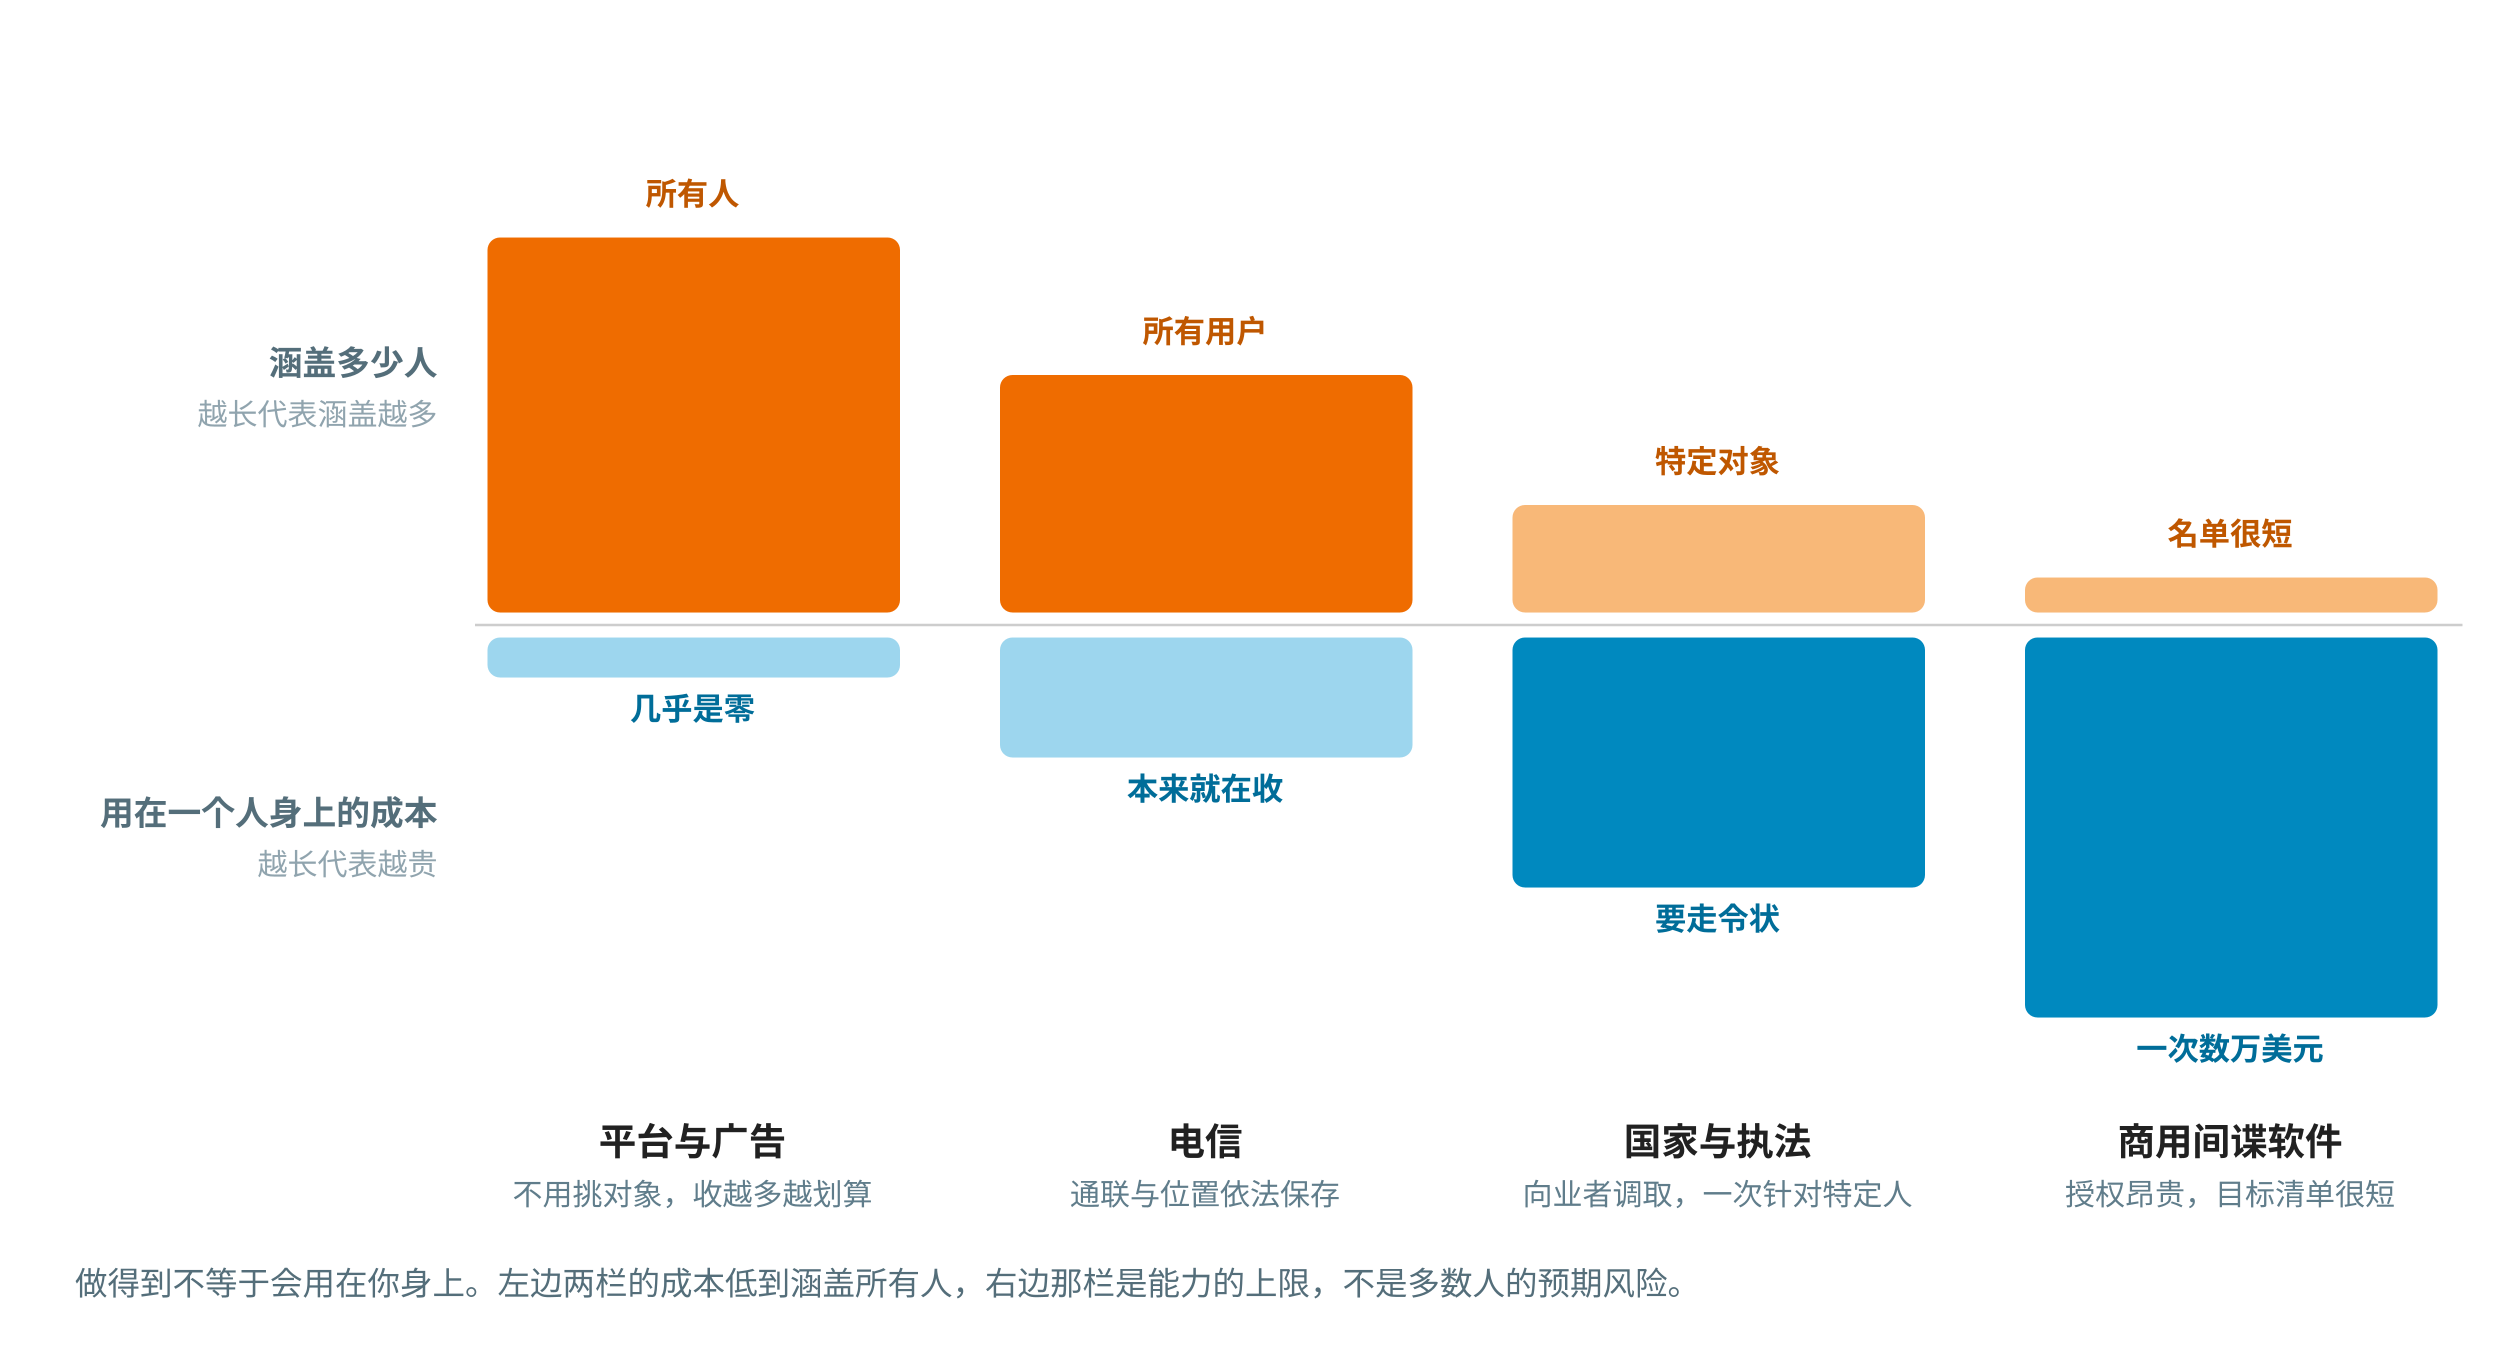
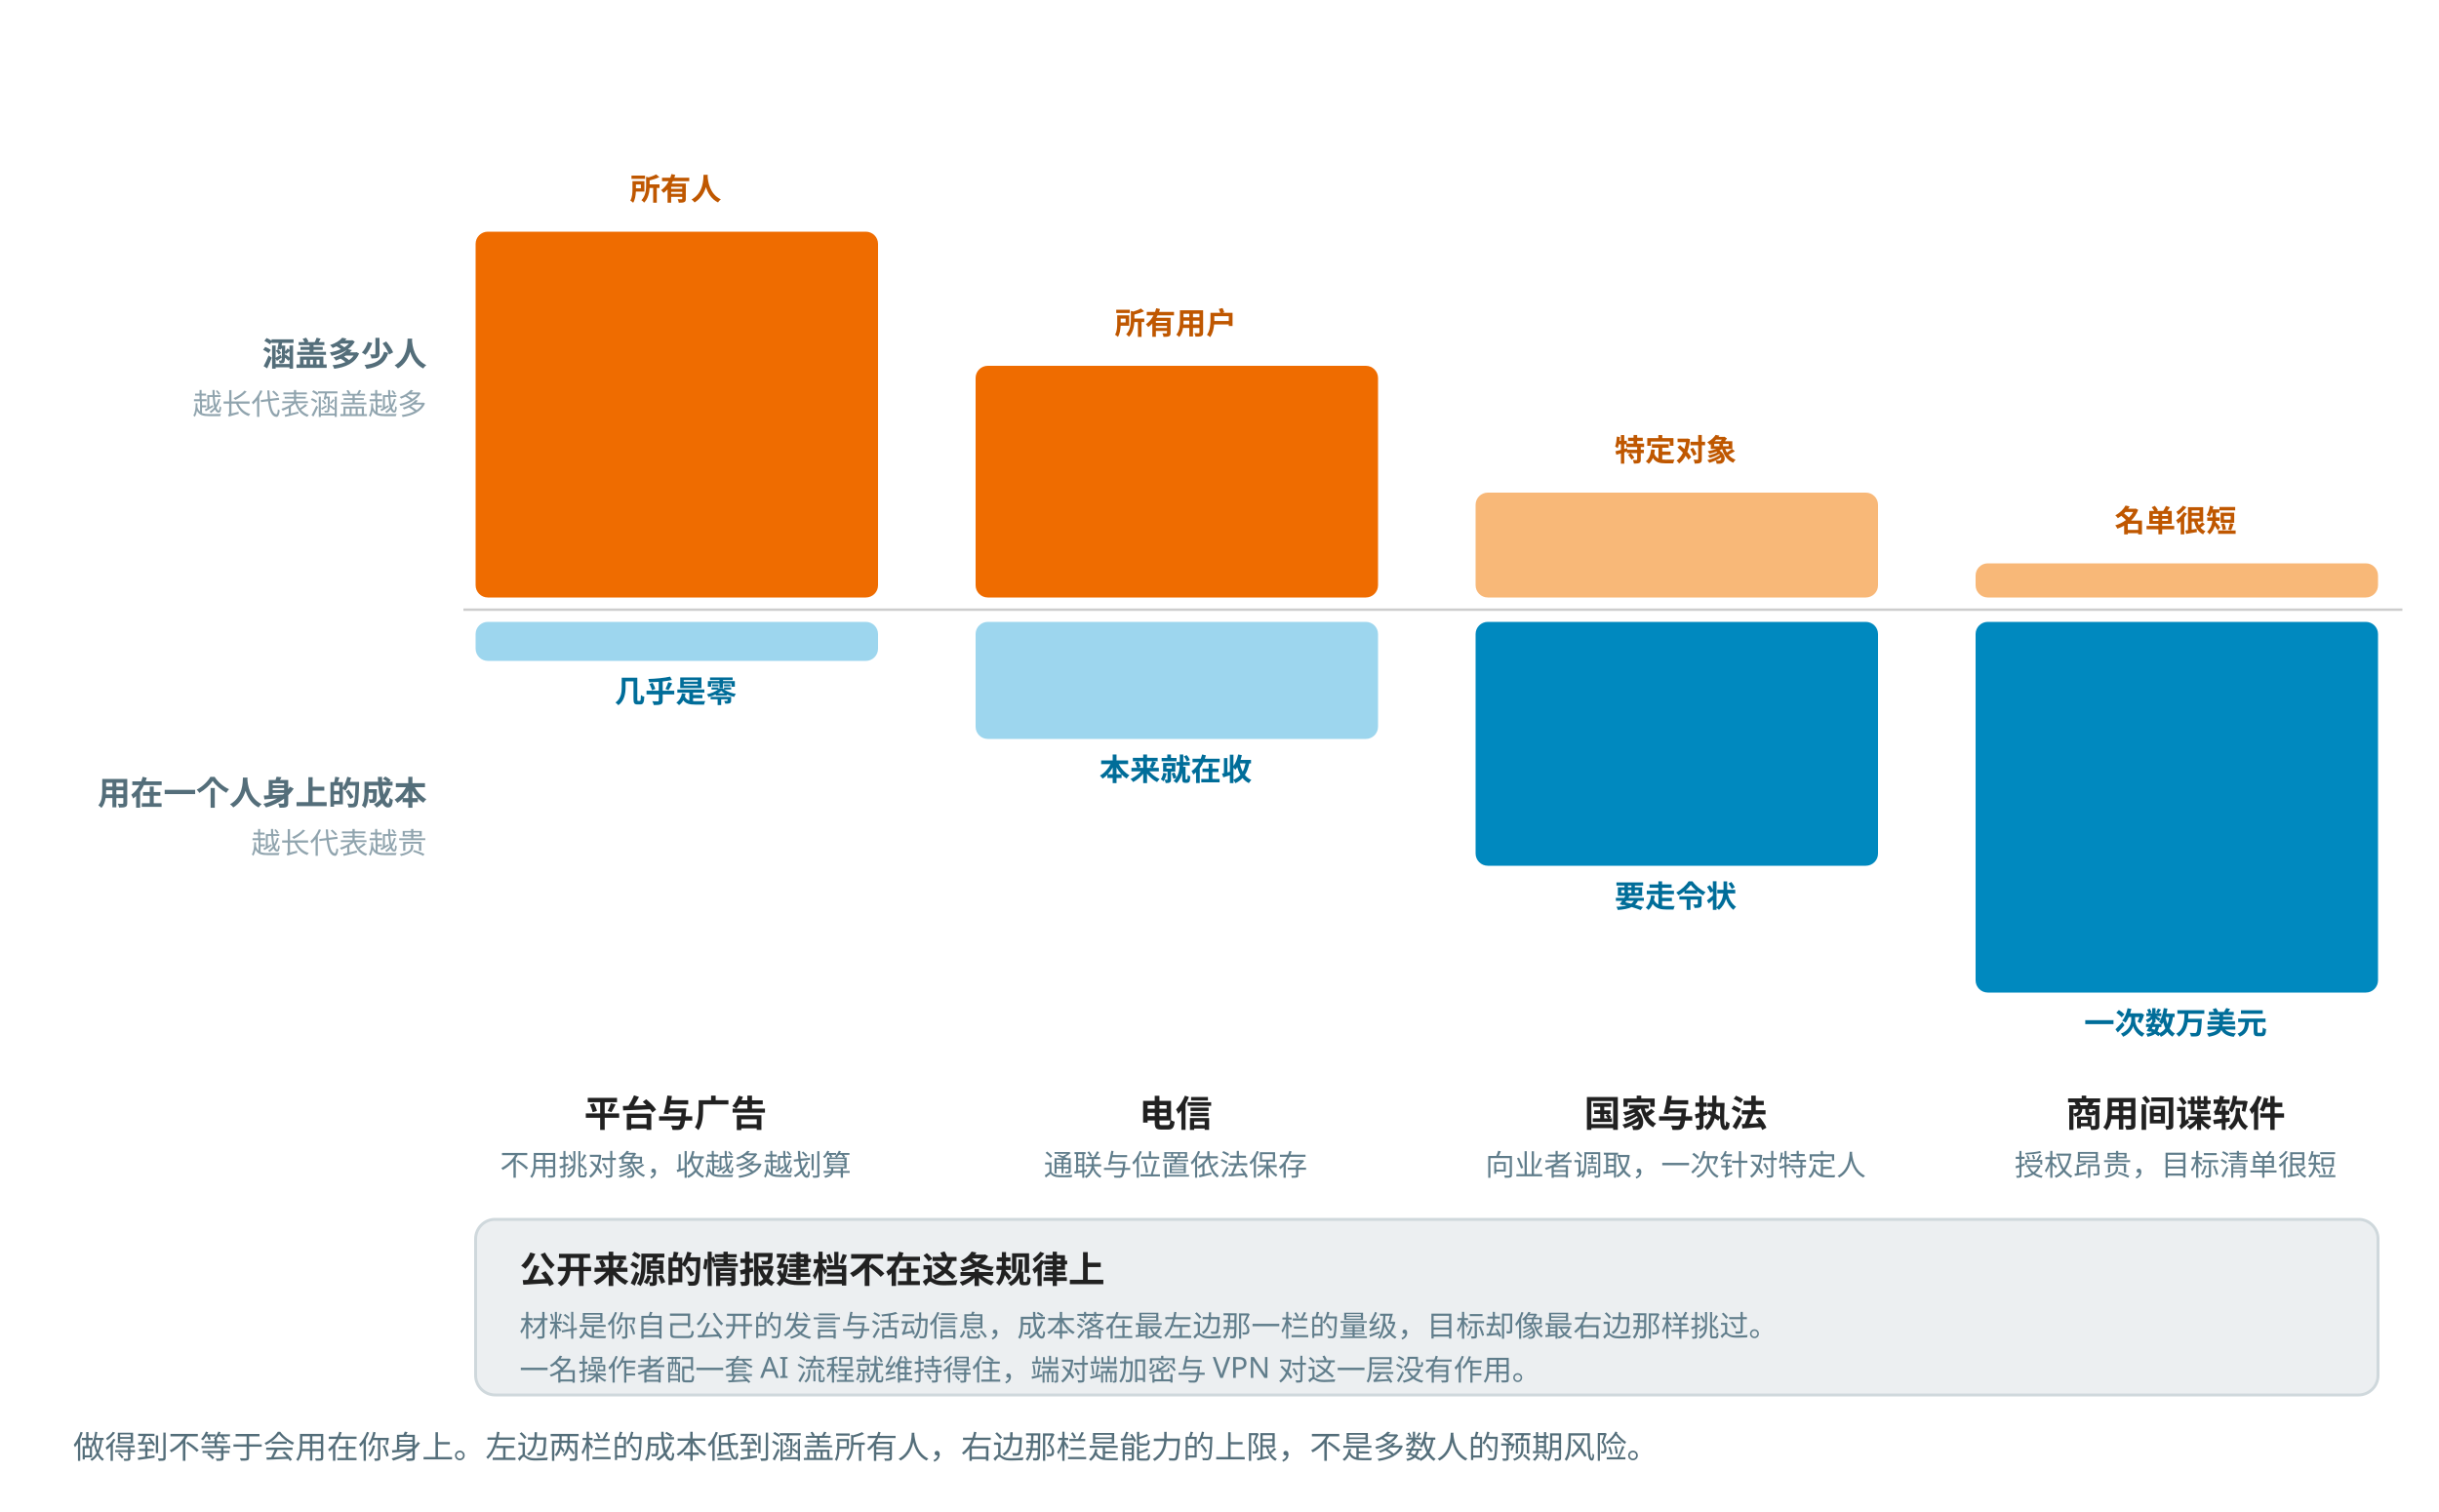
- <svg xmlns="http://www.w3.org/2000/svg" viewBox="0 0 1000 540" width="1000" height="540" role="img" aria-labelledby="title desc">
+ <svg xmlns="http://www.w3.org/2000/svg" viewBox="0 0 1000 620" width="1000" height="620" role="img" aria-labelledby="title desc">
  <style>
  /* 配色对齐 community/brand-assets.md 的色票。这个文件是被 img 标签引用的独立 SVG，
     取不到页面的 CSS 变量，只能写死 hex。橙色给涵盖范围，左边那两栏涵盖所有人，
     也是读者实际最需要处理的两层，跟站上其他示意图的语意一致。 */
  text { font-family: "Noto Sans TC", "PingFang TC", "Microsoft JhengHei", "Hiragino Sans GB", "Source Han Sans TC", sans-serif; }
  .reach { fill: #ef6c00; }
  .reach-faint { fill: #f8b878; }
  .cost { fill: #0089bf; }
  .cost-faint { fill: #9dd6ee; }
  .mid-line { stroke: #cdcdcd; stroke-width: 1; }
  .side { fill: #546e7a; font-size: 13.5px; font-weight: 600; }
  .side-sub { fill: #90a4ae; font-size: 12px; }
  .layer { fill: #212121; font-size: 15px; font-weight: 600; }
  .note { fill: #607d8b; font-size: 12px; }
  .val { font-size: 12.5px; font-weight: 600; }
  .val-reach { fill: #bf5700; }
  .val-cost { fill: #006d99; }
  .foot { fill: #546e7a; font-size: 13px; }
+   .band { fill: #eceff1; stroke: #cfd8dc; stroke-width: 1.2; }

  @media (prefers-color-scheme: dark) {
    .reach { fill: #ff8c1a; }
    .reach-faint { fill: #9c5f1f; }
    .cost { fill: #4dbfff; }
    .cost-faint { fill: #24647f; }
    .mid-line { stroke: #45505a; }
    .side { fill: #b0bec5; }
    .side-sub { fill: #78909c; }
    .layer { fill: #eceff1; }
    .note { fill: #90a4ae; }
    .val-reach { fill: #ffb74d; }
    .val-cost { fill: #4dbfff; }
    .foot { fill: #b0bec5; }
+     .band { fill: #23292e; stroke: #4b565e; }
  }
</style>
  <text class="side" x="175" y="150" text-anchor="end">涵盖多少人</text>
  <text class="side-sub" x="175" y="170" text-anchor="end">越长代表涵盖越多</text>
  <text class="side" x="175" y="330" text-anchor="end">用在一个人身上的成本</text>
  <text class="side-sub" x="175" y="350" text-anchor="end">越长代表越贵</text>
  <line class="mid-line" x1="190" y1="250" x2="985" y2="250" />
  <rect class="reach" x="195" y="95" width="165" height="150" rx="5" />
  <text class="val val-reach" x="277" y="82" text-anchor="middle">所有人</text>
  <rect class="cost-faint" x="195" y="255" width="165" height="16" rx="5" />
  <text class="val val-cost" x="277" y="288" text-anchor="middle">几乎是零</text>
  <rect class="reach" x="400" y="150" width="165" height="95" rx="5" />
  <text class="val val-reach" x="482" y="137" text-anchor="middle">所有用户</text>
  <rect class="cost-faint" x="400" y="255" width="165" height="48" rx="5" />
  <text class="val val-cost" x="482" y="320" text-anchor="middle">本来就在收</text>
  <rect class="reach-faint" x="605" y="202" width="165" height="43" rx="5" />
  <text class="val val-reach" x="687" y="189" text-anchor="middle">特定对象</text>
  <rect class="cost" x="605" y="255" width="165" height="100" rx="5" />
  <text class="val val-cost" x="687" y="372" text-anchor="middle">要走令状</text>
  <rect class="reach-faint" x="810" y="231" width="165" height="14" rx="5" />
  <text class="val val-reach" x="892" y="218" text-anchor="middle">名单很短</text>
  <rect class="cost" x="810" y="255" width="165" height="152" rx="5" />
  <text class="val val-cost" x="892" y="424" text-anchor="middle">一次数万美元</text>
  <text class="layer" x="277" y="462" text-anchor="middle">平台与广告</text>
  <text class="note" x="277" y="482" text-anchor="middle">不用挑对象，收越多越划算</text>
  <text class="layer" x="482" y="462" text-anchor="middle">电信</text>
  <text class="note" x="482" y="482" text-anchor="middle">通联与位置依法保存</text>
  <text class="layer" x="687" y="462" text-anchor="middle">国家与执法</text>
  <text class="note" x="687" y="482" text-anchor="middle">向业者调取，一次针对特定人</text>
  <text class="layer" x="892" y="462" text-anchor="middle">商用间谍软件</text>
  <text class="note" x="892" y="482" text-anchor="middle">授权昂贵，目标清单很短</text>
-   <text class="foot" x="30" y="518">做得到不等于会用在你身上。左边两栏的成本低到涵盖所有人，右边那栏是能力的上限，不是多数人的预期风险。</text>
+   <rect class="band" x="195" y="500" width="780" height="72" rx="8" />
+   <text class="layer" x="213" y="526">公开来源的情报建档不在这条规律上</text>
+   <text class="note" x="213" y="548">材料是你自己公开的发言与活动信息，成本落在最左边那一栏的量级，目标却像最右边那样挑过。</text>
+   <text class="note" x="213" y="566">一名操作者配一套 AI 流程就维持得住，端对端加密与 VPN 对这一层没有作用。</text>
+   <text class="foot" x="30" y="598">做得到不等于会用在你身上。左边两栏的成本低到涵盖所有人，右边那栏是能力的上限，不是多数人的预期风险。</text>
</svg>
